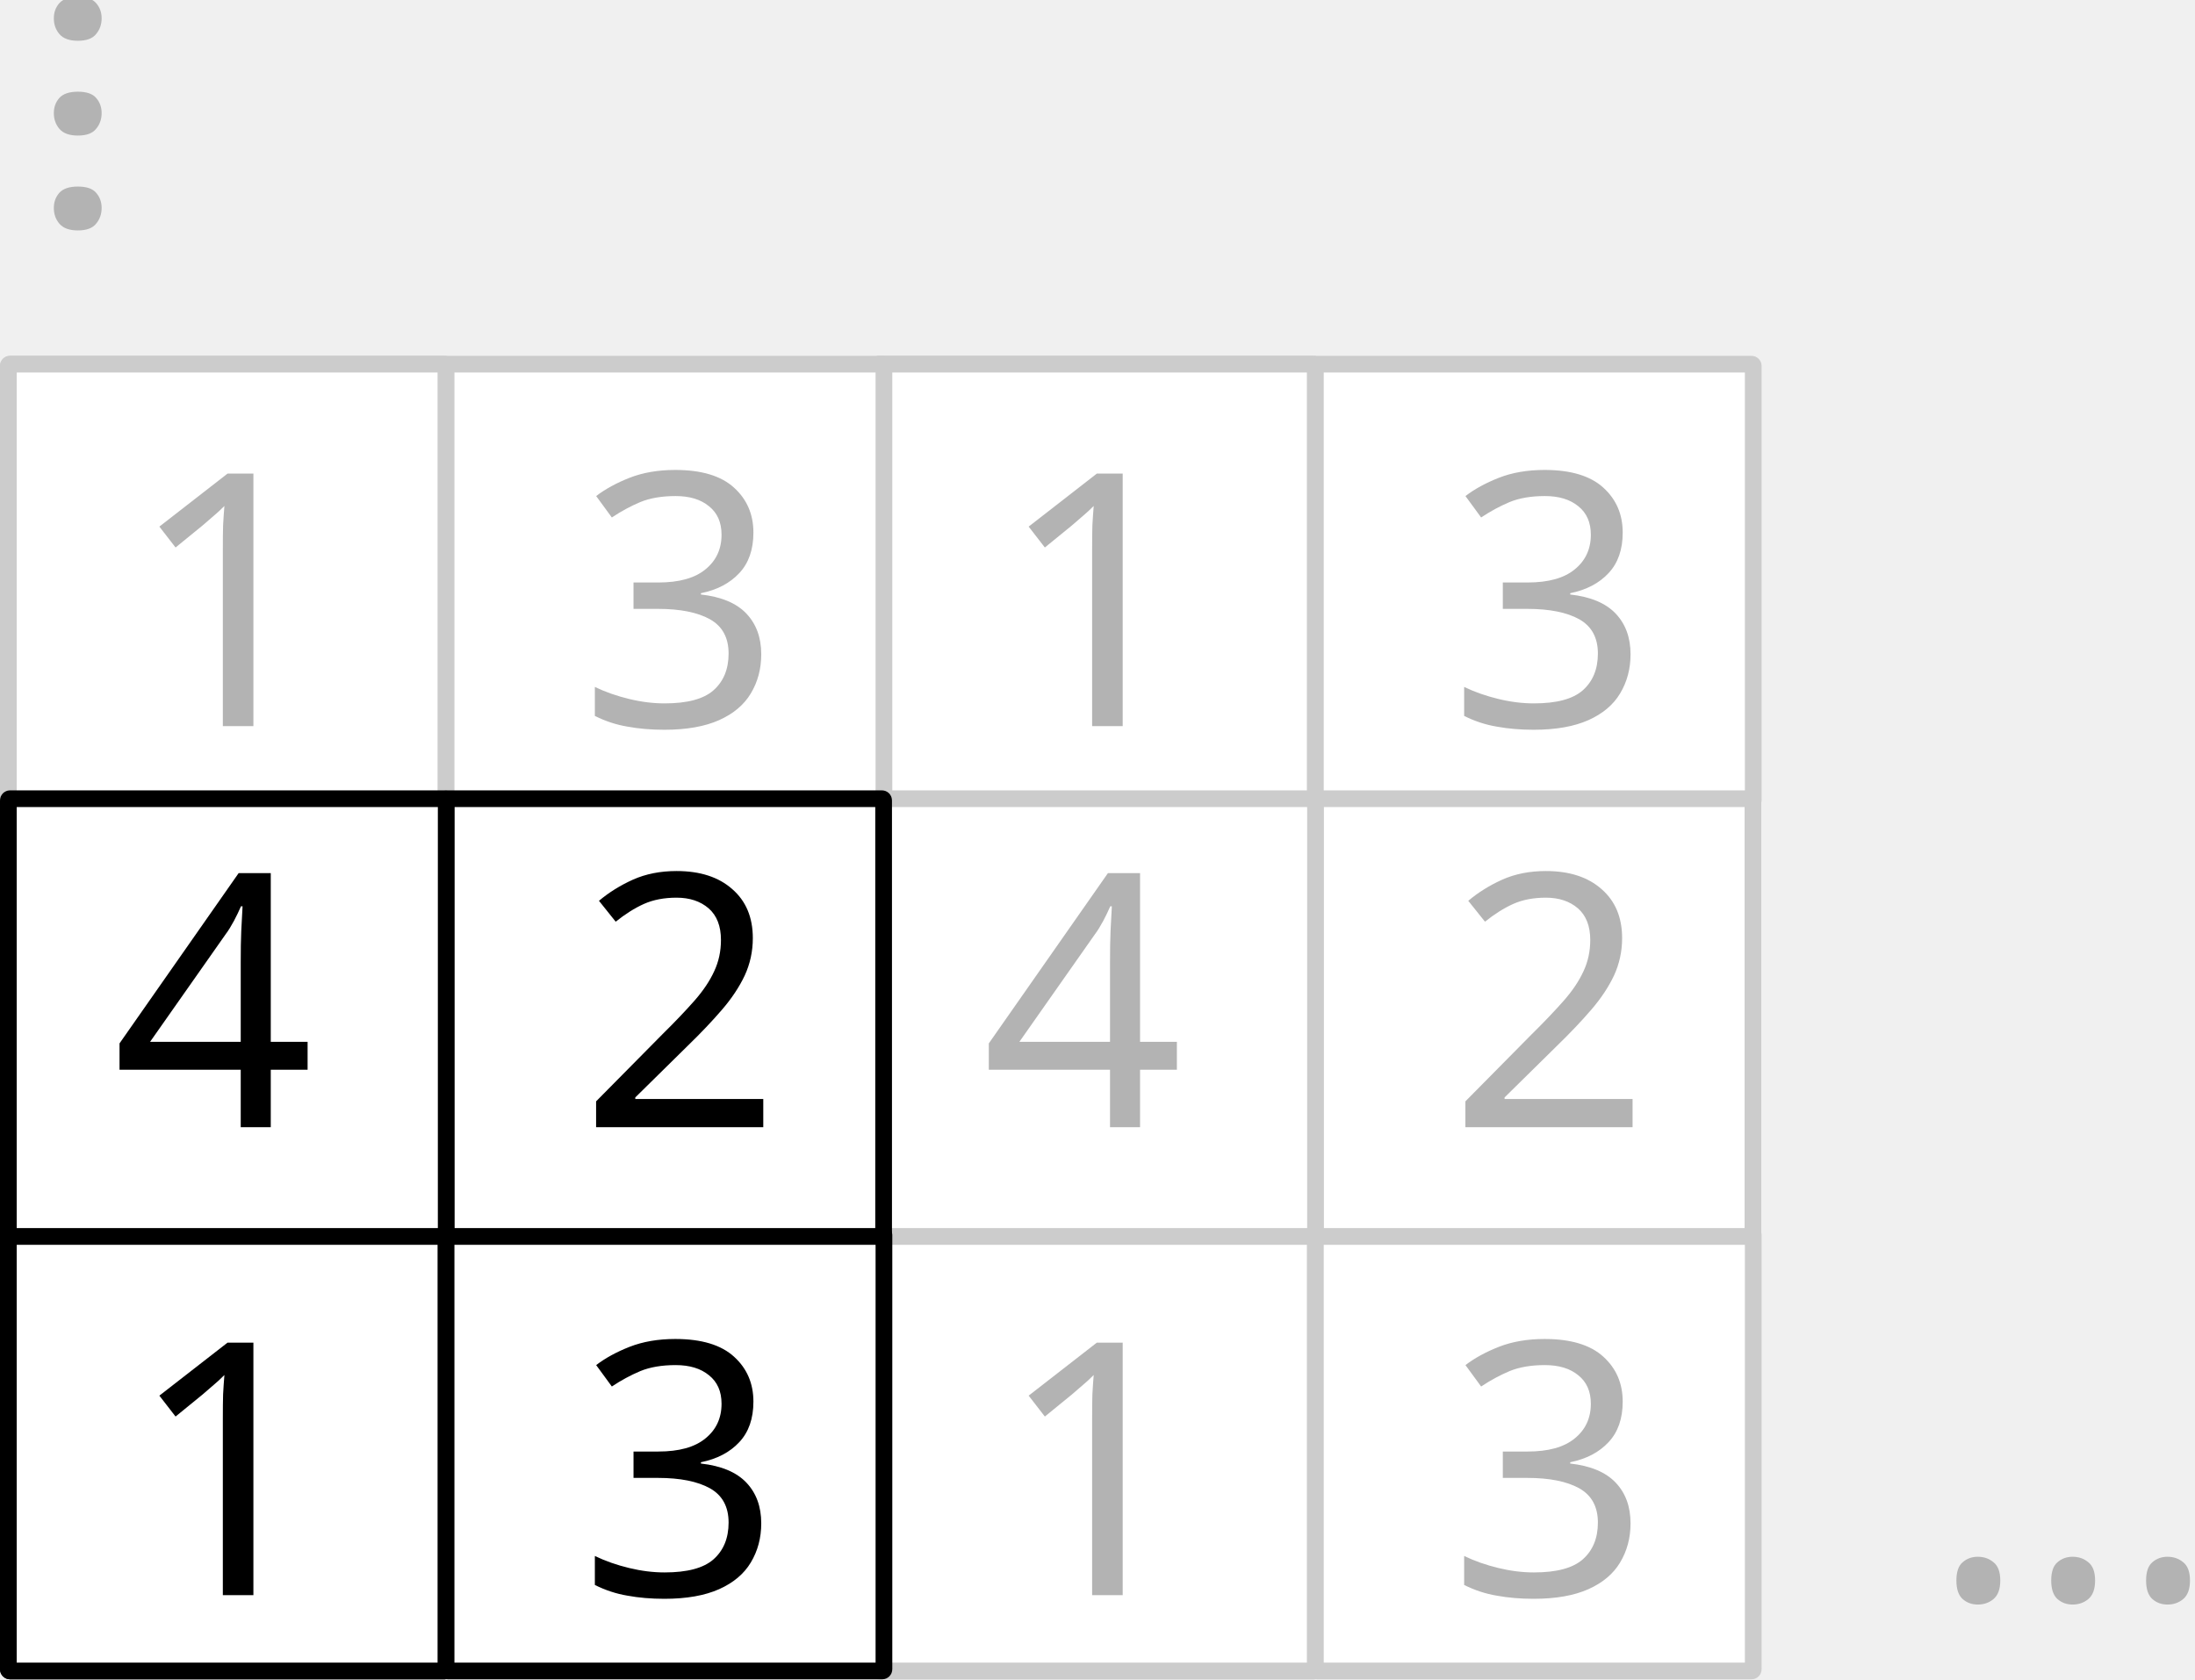
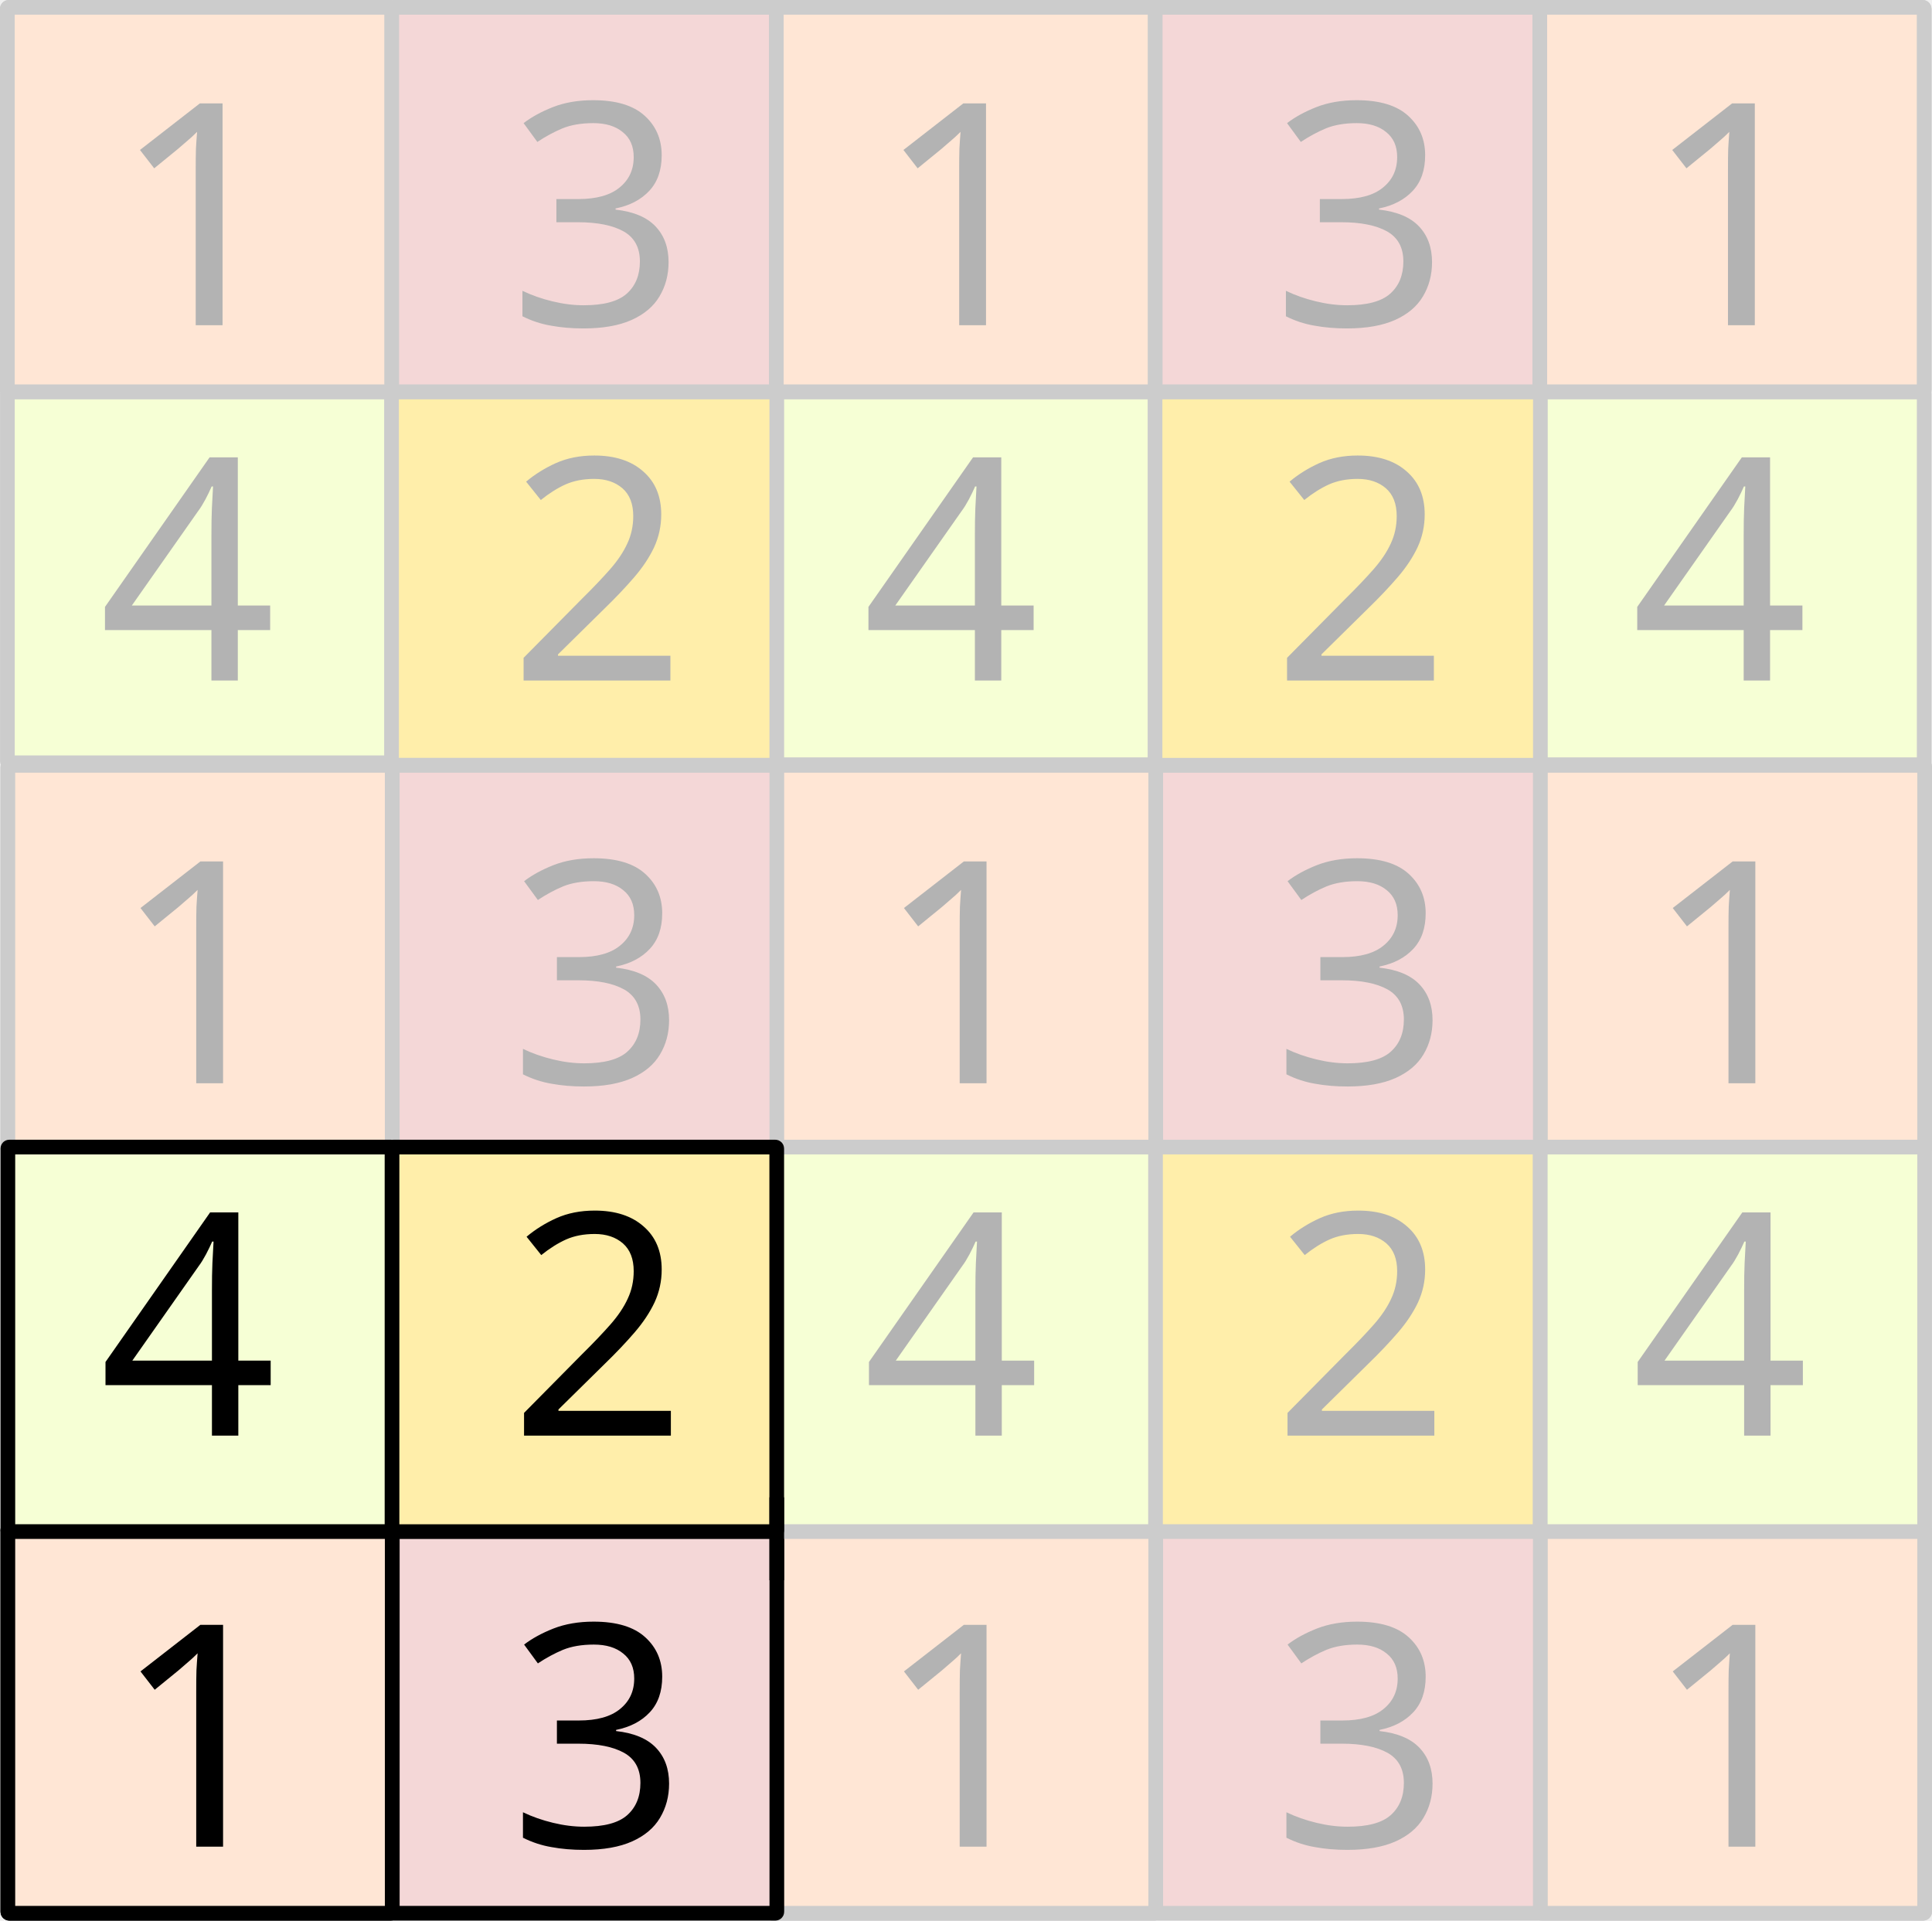
- <svg xmlns="http://www.w3.org/2000/svg" width="131.302mm" height="100.484mm" viewBox="0 0 131.302 100.484" version="1.1" id="svg8">
+ <svg xmlns="http://www.w3.org/2000/svg" width="131.59mm" height="130.826mm" viewBox="0 0 131.59 130.826" version="1.1" id="svg8">
  <defs id="defs2" />
-   <g id="layer1" transform="translate(-55.09206,-18.21257)">
-     <rect ry="0.1" y="40.004" x="107.592" height="26.192" width="26.192" id="rect955" style="opacity:1;fill:#ffffff;fill-opacity:1;fill-rule:nonzero;stroke:#cccccc;stroke-width:1;stroke-linecap:butt;stroke-linejoin:bevel;stroke-miterlimit:4;stroke-dasharray:none;stroke-dashoffset:0;stroke-opacity:1;paint-order:normal" />
-     <rect style="opacity:1;fill:#ffffff;fill-opacity:1;fill-rule:nonzero;stroke:#cccccc;stroke-width:1;stroke-linecap:butt;stroke-linejoin:bevel;stroke-miterlimit:4;stroke-dasharray:none;stroke-dashoffset:0;stroke-opacity:1;paint-order:normal" id="rect957" width="26.192" height="26.192" x="107.592" y="40.004" ry="0.1" />
-     <rect ry="0.1" y="40.004" x="133.776" height="26.192" width="26.192" id="rect959" style="opacity:1;fill:#ffffff;fill-opacity:1;fill-rule:nonzero;stroke:#cccccc;stroke-width:1;stroke-linecap:butt;stroke-linejoin:bevel;stroke-miterlimit:4;stroke-dasharray:none;stroke-dashoffset:0;stroke-opacity:1;paint-order:normal" />
-     <text id="text969" y="61.658" x="114.735" style="font-style:normal;font-variant:normal;font-weight:normal;font-stretch:normal;font-size:4.233px;line-height:125%;font-family:'Univers for UniS 55 Roman';-inkscape-font-specification:'Univers for UniS 55 Roman, ';text-align:start;letter-spacing:0px;word-spacing:0px;writing-mode:lr-tb;text-anchor:start;fill:#b3b3b3;fill-opacity:1;stroke:none;stroke-width:0.265px;stroke-linecap:butt;stroke-linejoin:miter;stroke-opacity:1" xml:space="preserve">
-       <tspan style="font-size:21.167px;fill:#b3b3b3;stroke:none;stroke-width:0.265px" y="61.658" x="114.735" id="tspan967">1</tspan>
-     </text>
-     <text xml:space="preserve" style="font-style:normal;font-variant:normal;font-weight:normal;font-stretch:normal;font-size:4.233px;line-height:125%;font-family:'Univers for UniS 55 Roman';-inkscape-font-specification:'Univers for UniS 55 Roman, ';text-align:start;letter-spacing:0px;word-spacing:0px;writing-mode:lr-tb;text-anchor:start;fill:#b3b3b3;fill-opacity:1;stroke:none;stroke-width:0.265px;stroke-linecap:butt;stroke-linejoin:miter;stroke-opacity:1" x="141.724" y="61.658" id="text973">
-       <tspan id="tspan971" x="141.724" y="61.658" style="font-size:21.167px;fill:#b3b3b3;stroke:none;stroke-width:0.265px">3</tspan>
-     </text>
-     <rect style="opacity:1;fill:#ffffff;fill-opacity:1;fill-rule:nonzero;stroke:#cccccc;stroke-width:1;stroke-linecap:butt;stroke-linejoin:bevel;stroke-miterlimit:4;stroke-dasharray:none;stroke-dashoffset:0;stroke-opacity:1;paint-order:normal" id="rect925" width="26.192" height="26.192" x="55.592" y="40.004" ry="0.1" />
-     <rect ry="0.1" y="40.004" x="55.592" height="26.192" width="26.192" id="rect927" style="opacity:1;fill:#ffffff;fill-opacity:1;fill-rule:nonzero;stroke:#cccccc;stroke-width:1;stroke-linecap:butt;stroke-linejoin:bevel;stroke-miterlimit:4;stroke-dasharray:none;stroke-dashoffset:0;stroke-opacity:1;paint-order:normal" />
-     <rect style="opacity:1;fill:#ffffff;fill-opacity:1;fill-rule:nonzero;stroke:#cccccc;stroke-width:1;stroke-linecap:butt;stroke-linejoin:bevel;stroke-miterlimit:4;stroke-dasharray:none;stroke-dashoffset:0;stroke-opacity:1;paint-order:normal" id="rect929" width="26.192" height="26.192" x="81.776" y="40.004" ry="0.1" />
-     <text xml:space="preserve" style="font-style:normal;font-variant:normal;font-weight:normal;font-stretch:normal;font-size:4.233px;line-height:125%;font-family:'Univers for UniS 55 Roman';-inkscape-font-specification:'Univers for UniS 55 Roman, ';text-align:start;letter-spacing:0px;word-spacing:0px;writing-mode:lr-tb;text-anchor:start;fill:#b3b3b3;fill-opacity:1;stroke:none;stroke-width:0.265px;stroke-linecap:butt;stroke-linejoin:miter;stroke-opacity:1" x="62.735" y="61.658" id="text939">
-       <tspan id="tspan937" x="62.735" y="61.658" style="font-size:21.167px;fill:#b3b3b3;stroke:none;stroke-width:0.265px">1</tspan>
-     </text>
-     <text id="text943" y="61.658" x="89.724" style="font-style:normal;font-variant:normal;font-weight:normal;font-stretch:normal;font-size:4.233px;line-height:125%;font-family:'Univers for UniS 55 Roman';-inkscape-font-specification:'Univers for UniS 55 Roman, ';text-align:start;letter-spacing:0px;word-spacing:0px;writing-mode:lr-tb;text-anchor:start;fill:#b3b3b3;fill-opacity:1;stroke:none;stroke-width:0.265px;stroke-linecap:butt;stroke-linejoin:miter;stroke-opacity:1" xml:space="preserve">
-       <tspan style="font-size:21.167px;fill:#b3b3b3;stroke:none;stroke-width:0.265px" y="61.658" x="89.724" id="tspan941">3</tspan>
-     </text>
-     <rect ry="0.1" y="92.004" x="107.592" height="26.192" width="26.192" id="rect865" style="opacity:1;fill:#ffffff;fill-opacity:1;fill-rule:nonzero;stroke:#cccccc;stroke-width:1;stroke-linecap:butt;stroke-linejoin:bevel;stroke-miterlimit:4;stroke-dasharray:none;stroke-dashoffset:0;stroke-opacity:1;paint-order:normal" />
-     <rect style="opacity:1;fill:#ffffff;fill-opacity:1;fill-rule:nonzero;stroke:#cccccc;stroke-width:1;stroke-linecap:butt;stroke-linejoin:bevel;stroke-miterlimit:4;stroke-dasharray:none;stroke-dashoffset:0;stroke-opacity:1;paint-order:normal" id="rect867" width="26.192" height="26.192" x="107.592" y="92.004" ry="0.1" />
-     <rect ry="0.1" y="92.004" x="133.776" height="26.192" width="26.192" id="rect869" style="opacity:1;fill:#ffffff;fill-opacity:1;fill-rule:nonzero;stroke:#cccccc;stroke-width:1;stroke-linecap:butt;stroke-linejoin:bevel;stroke-miterlimit:4;stroke-dasharray:none;stroke-dashoffset:0;stroke-opacity:1;paint-order:normal" />
-     <rect style="opacity:1;fill:#ffffff;fill-opacity:1;fill-rule:nonzero;stroke:#cccccc;stroke-width:1;stroke-linecap:butt;stroke-linejoin:bevel;stroke-miterlimit:4;stroke-dasharray:none;stroke-dashoffset:0;stroke-opacity:1;paint-order:normal" id="rect871" width="26.192" height="26.192" x="133.759" y="66.004" ry="0.1" />
-     <rect ry="0.1" y="66.004" x="107.592" height="26.192" width="26.192" id="rect875" style="opacity:1;fill:#ffffff;fill-opacity:1;fill-rule:nonzero;stroke:#cccccc;stroke-width:1;stroke-linecap:butt;stroke-linejoin:bevel;stroke-miterlimit:4;stroke-dasharray:none;stroke-dashoffset:0;stroke-opacity:1;paint-order:normal" />
-     <text id="text879" y="113.658" x="114.735" style="font-style:normal;font-variant:normal;font-weight:normal;font-stretch:normal;font-size:4.233px;line-height:125%;font-family:'Univers for UniS 55 Roman';-inkscape-font-specification:'Univers for UniS 55 Roman, ';text-align:start;letter-spacing:0px;word-spacing:0px;writing-mode:lr-tb;text-anchor:start;fill:#b3b3b3;fill-opacity:1;stroke:none;stroke-width:0.265px;stroke-linecap:butt;stroke-linejoin:miter;stroke-opacity:1" xml:space="preserve">
-       <tspan style="font-size:21.167px;fill:#b3b3b3;stroke:none;stroke-width:0.265px" y="113.658" x="114.735" id="tspan877">1</tspan>
-     </text>
-     <text xml:space="preserve" style="font-style:normal;font-variant:normal;font-weight:normal;font-stretch:normal;font-size:4.233px;line-height:125%;font-family:'Univers for UniS 55 Roman';-inkscape-font-specification:'Univers for UniS 55 Roman, ';text-align:start;letter-spacing:0px;word-spacing:0px;writing-mode:lr-tb;text-anchor:start;fill:#b3b3b3;fill-opacity:1;stroke:none;stroke-width:0.265px;stroke-linecap:butt;stroke-linejoin:miter;stroke-opacity:1" x="141.724" y="113.658" id="text883">
-       <tspan id="tspan881" x="141.724" y="113.658" style="font-size:21.167px;fill:#b3b3b3;stroke:none;stroke-width:0.265px">3</tspan>
-     </text>
-     <text id="text887" y="85.658" x="141.735" style="font-style:normal;font-variant:normal;font-weight:normal;font-stretch:normal;font-size:4.233px;line-height:125%;font-family:'Univers for UniS 55 Roman';-inkscape-font-specification:'Univers for UniS 55 Roman, ';text-align:start;letter-spacing:0px;word-spacing:0px;writing-mode:lr-tb;text-anchor:start;fill:#b3b3b3;fill-opacity:1;stroke:none;stroke-width:0.265px;stroke-linecap:butt;stroke-linejoin:miter;stroke-opacity:1" xml:space="preserve">
-       <tspan style="font-size:21.167px;fill:#b3b3b3;stroke:none;stroke-width:0.265px" y="85.658" x="141.735" id="tspan885">2</tspan>
-     </text>
-     <text xml:space="preserve" style="font-style:normal;font-variant:normal;font-weight:normal;font-stretch:normal;font-size:4.233px;line-height:125%;font-family:'Univers for UniS 55 Roman';-inkscape-font-specification:'Univers for UniS 55 Roman, ';text-align:start;letter-spacing:0px;word-spacing:0px;writing-mode:lr-tb;text-anchor:start;fill:#b3b3b3;fill-opacity:1;stroke:none;stroke-width:0.265px;stroke-linecap:butt;stroke-linejoin:miter;stroke-opacity:1" x="113.803" y="85.658" id="text891">
-       <tspan id="tspan889" x="113.803" y="85.658" style="font-size:21.167px;fill:#b3b3b3;stroke:none;stroke-width:0.265px">4</tspan>
-     </text>
+   <g id="layer1" transform="translate(-55.05662,12.12956)">
    <rect style="opacity:1;fill:#ffffff;fill-opacity:1;fill-rule:nonzero;stroke:#000000;stroke-width:1;stroke-linecap:butt;stroke-linejoin:bevel;stroke-miterlimit:4;stroke-dasharray:none;stroke-dashoffset:0;stroke-opacity:1;paint-order:normal" id="rect815" width="26.192" height="26.192" x="55.592" y="92.004" ry="0.1" />
-     <rect ry="0.1" y="92.004" x="55.592" height="26.192" width="26.192" id="rect817" style="opacity:1;fill:#ffffff;fill-opacity:1;fill-rule:nonzero;stroke:#000000;stroke-width:1;stroke-linecap:butt;stroke-linejoin:bevel;stroke-miterlimit:4;stroke-dasharray:none;stroke-dashoffset:0;stroke-opacity:1;paint-order:normal" />
-     <rect style="opacity:1;fill:#ffffff;fill-opacity:1;fill-rule:nonzero;stroke:#000000;stroke-width:1;stroke-linecap:butt;stroke-linejoin:bevel;stroke-miterlimit:4;stroke-dasharray:none;stroke-dashoffset:0;stroke-opacity:1;paint-order:normal" id="rect819" width="26.192" height="26.192" x="81.776" y="92.004" ry="0.1" />
-     <rect ry="0.1" y="66.004" x="81.757" height="26.192" width="26.192" id="rect821" style="opacity:1;fill:#ffffff;fill-opacity:1;fill-rule:nonzero;stroke:#000000;stroke-width:1;stroke-linecap:butt;stroke-linejoin:bevel;stroke-miterlimit:4;stroke-dasharray:none;stroke-dashoffset:0;stroke-opacity:1;paint-order:normal" />
-     <rect style="opacity:1;fill:#ffffff;fill-opacity:1;fill-rule:nonzero;stroke:#000000;stroke-width:1;stroke-linecap:butt;stroke-linejoin:bevel;stroke-miterlimit:4;stroke-dasharray:none;stroke-dashoffset:0;stroke-opacity:1;paint-order:normal" id="rect823" width="26.192" height="26.192" x="55.592" y="66.004" ry="0.1" />
-     <text xml:space="preserve" style="font-style:normal;font-variant:normal;font-weight:normal;font-stretch:normal;font-size:4.233px;line-height:125%;font-family:'Univers for UniS 55 Roman';-inkscape-font-specification:'Univers for UniS 55 Roman, ';text-align:start;letter-spacing:0px;word-spacing:0px;writing-mode:lr-tb;text-anchor:start;fill:#000000;fill-opacity:1;stroke:none;stroke-width:0.265px;stroke-linecap:butt;stroke-linejoin:miter;stroke-opacity:1" x="62.735" y="113.658" id="text827">
-       <tspan id="tspan825" x="62.735" y="113.658" style="font-size:21.167px;stroke-width:0.265px">1</tspan>
-     </text>
-     <text id="text835" y="113.658" x="89.724" style="font-style:normal;font-variant:normal;font-weight:normal;font-stretch:normal;font-size:4.233px;line-height:125%;font-family:'Univers for UniS 55 Roman';-inkscape-font-specification:'Univers for UniS 55 Roman, ';text-align:start;letter-spacing:0px;word-spacing:0px;writing-mode:lr-tb;text-anchor:start;fill:#000000;fill-opacity:1;stroke:none;stroke-width:0.265px;stroke-linecap:butt;stroke-linejoin:miter;stroke-opacity:1" xml:space="preserve">
-       <tspan style="font-size:21.167px;stroke-width:0.265px" y="113.658" x="89.724" id="tspan833">3</tspan>
-     </text>
-     <text xml:space="preserve" style="font-style:normal;font-variant:normal;font-weight:normal;font-stretch:normal;font-size:4.233px;line-height:125%;font-family:'Univers for UniS 55 Roman';-inkscape-font-specification:'Univers for UniS 55 Roman, ';text-align:start;letter-spacing:0px;word-spacing:0px;writing-mode:lr-tb;text-anchor:start;fill:#000000;fill-opacity:1;stroke:none;stroke-width:0.265px;stroke-linecap:butt;stroke-linejoin:miter;stroke-opacity:1" x="89.735" y="85.658" id="text839">
-       <tspan id="tspan837" x="89.735" y="85.658" style="font-size:21.167px;stroke-width:0.265px">2</tspan>
-     </text>
-     <text id="text843" y="85.658" x="61.803" style="font-style:normal;font-variant:normal;font-weight:normal;font-stretch:normal;font-size:4.233px;line-height:125%;font-family:'Univers for UniS 55 Roman';-inkscape-font-specification:'Univers for UniS 55 Roman, ';text-align:start;letter-spacing:0px;word-spacing:0px;writing-mode:lr-tb;text-anchor:start;fill:#000000;fill-opacity:1;stroke:none;stroke-width:0.265px;stroke-linecap:butt;stroke-linejoin:miter;stroke-opacity:1" xml:space="preserve">
-       <tspan style="font-size:21.167px;stroke-width:0.265px" y="85.658" x="61.803" id="tspan841">4</tspan>
-     </text>
    <text id="text1052" y="113.925" x="170.589" style="font-style:normal;font-variant:normal;font-weight:normal;font-stretch:normal;font-size:4.233px;line-height:125%;font-family:'Univers for UniS 55 Roman';-inkscape-font-specification:'Univers for UniS 55 Roman, ';text-align:start;letter-spacing:0px;word-spacing:0px;writing-mode:lr-tb;text-anchor:start;fill:#b3b3b3;fill-opacity:1;stroke:none;stroke-width:0.265px;stroke-linecap:butt;stroke-linejoin:miter;stroke-opacity:1" xml:space="preserve">
      <tspan style="font-size:21.167px;fill:#b3b3b3;stroke:none;stroke-width:0.265px" y="113.925" x="170.589" id="tspan1050">...</tspan>
    </text>
-     <text xml:space="preserve" style="font-style:normal;font-variant:normal;font-weight:normal;font-stretch:normal;font-size:4.233px;line-height:125%;font-family:'Univers for UniS 55 Roman';-inkscape-font-specification:'Univers for UniS 55 Roman, ';text-align:start;letter-spacing:0px;word-spacing:0px;writing-mode:lr-tb;text-anchor:start;fill:#b3b3b3;fill-opacity:1;stroke:none;stroke-width:0.265px;stroke-linecap:butt;stroke-linejoin:miter;stroke-opacity:1" x="16.498" y="-58.609" id="text1056" transform="rotate(90)">
-       <tspan id="tspan1054" x="16.498" y="-58.609" style="font-size:21.167px;fill:#b3b3b3;stroke:none;stroke-width:0.265px">...</tspan>
-     </text>
+     <rect ry="0.1" y="92.004" x="107.592" height="26.192" width="26.192" id="rect865" style="opacity:1;fill:#ffffff;fill-opacity:1;fill-rule:nonzero;stroke:#cccccc;stroke-width:1;stroke-linecap:butt;stroke-linejoin:bevel;stroke-miterlimit:4;stroke-dasharray:none;stroke-dashoffset:0;stroke-opacity:1;paint-order:normal" />
+     <rect style="opacity:1;fill:#ffffff;fill-opacity:1;fill-rule:nonzero;stroke:#cccccc;stroke-width:1;stroke-linecap:butt;stroke-linejoin:bevel;stroke-miterlimit:4;stroke-dasharray:none;stroke-dashoffset:0;stroke-opacity:1;paint-order:normal" id="rect925" width="26.192" height="26.192" x="55.592" y="40.004" ry="0.1" />
+     <rect ry="0.1" y="40.004" x="107.592" height="26.192" width="26.192" id="rect955" style="opacity:1;fill:#ffffff;fill-opacity:1;fill-rule:nonzero;stroke:#cccccc;stroke-width:1;stroke-linecap:butt;stroke-linejoin:bevel;stroke-miterlimit:4;stroke-dasharray:none;stroke-dashoffset:0;stroke-opacity:1;paint-order:normal" />
+     <rect style="opacity:1;fill:#ffffff;fill-opacity:1;fill-rule:nonzero;stroke:#cccccc;stroke-width:1;stroke-linecap:butt;stroke-linejoin:bevel;stroke-miterlimit:4;stroke-dasharray:none;stroke-dashoffset:0;stroke-opacity:1;paint-order:normal" id="rect938" width="26.192" height="26.192" x="159.954" y="40.004" ry="0.1" />
+     <rect style="opacity:1;fill:#ffffff;fill-opacity:1;fill-rule:nonzero;stroke:#cccccc;stroke-width:1;stroke-linecap:butt;stroke-linejoin:bevel;stroke-miterlimit:4;stroke-dasharray:none;stroke-dashoffset:0;stroke-opacity:1;paint-order:normal" id="rect946" width="26.192" height="26.192" x="159.954" y="92.004" ry="0.1" />
+     <rect ry="0.1" y="-11.63" x="55.557" height="26.192" width="26.192" id="rect1022" style="opacity:1;fill:#ffffff;fill-opacity:1;fill-rule:nonzero;stroke:#cccccc;stroke-width:1;stroke-linecap:butt;stroke-linejoin:bevel;stroke-miterlimit:4;stroke-dasharray:none;stroke-dashoffset:0;stroke-opacity:1;paint-order:normal" />
+     <rect style="opacity:1;fill:#ffffff;fill-opacity:1;fill-rule:nonzero;stroke:#cccccc;stroke-width:1;stroke-linecap:butt;stroke-linejoin:bevel;stroke-miterlimit:4;stroke-dasharray:none;stroke-dashoffset:0;stroke-opacity:1;paint-order:normal" id="rect1036" width="26.192" height="26.192" x="107.557" y="-11.63" ry="0.1" />
+     <rect ry="0.1" y="-11.63" x="159.919" height="26.192" width="26.192" id="rect1044" style="opacity:1;fill:#ffffff;fill-opacity:1;fill-rule:nonzero;stroke:#cccccc;stroke-width:1;stroke-linecap:butt;stroke-linejoin:bevel;stroke-miterlimit:4;stroke-dasharray:none;stroke-dashoffset:0;stroke-opacity:1;paint-order:normal" />
+     <g transform="translate(0,-1.13031e-6)" id="g1119" style="fill:#ffe6d5">
+       <rect style="opacity:1;fill:#ffe6d5;fill-opacity:1;fill-rule:nonzero;stroke:#000000;stroke-width:1;stroke-linecap:butt;stroke-linejoin:bevel;stroke-miterlimit:4;stroke-dasharray:none;stroke-dashoffset:0;stroke-opacity:1;paint-order:normal" id="rect817" width="26.192" height="26.192" x="55.592" y="92.004" ry="0.1" />
+       <rect ry="0.1" y="92.004" x="107.592" height="26.192" width="26.192" id="rect867" style="opacity:1;fill:#ffe6d5;fill-opacity:1;fill-rule:nonzero;stroke:#cccccc;stroke-width:1;stroke-linecap:butt;stroke-linejoin:bevel;stroke-miterlimit:4;stroke-dasharray:none;stroke-dashoffset:0;stroke-opacity:1;paint-order:normal" />
+       <rect style="opacity:1;fill:#ffe6d5;fill-opacity:1;fill-rule:nonzero;stroke:#cccccc;stroke-width:1;stroke-linecap:butt;stroke-linejoin:bevel;stroke-miterlimit:4;stroke-dasharray:none;stroke-dashoffset:0;stroke-opacity:1;paint-order:normal" id="rect927" width="26.192" height="26.192" x="55.592" y="40.004" ry="0.1" />
+       <rect ry="0.1" y="40.004" x="107.592" height="26.192" width="26.192" id="rect957" style="opacity:1;fill:#ffe6d5;fill-opacity:1;fill-rule:nonzero;stroke:#cccccc;stroke-width:1;stroke-linecap:butt;stroke-linejoin:bevel;stroke-miterlimit:4;stroke-dasharray:none;stroke-dashoffset:0;stroke-opacity:1;paint-order:normal" />
+       <rect style="opacity:1;fill:#ffe6d5;fill-opacity:1;fill-rule:nonzero;stroke:#cccccc;stroke-width:1;stroke-linecap:butt;stroke-linejoin:bevel;stroke-miterlimit:4;stroke-dasharray:none;stroke-dashoffset:0;stroke-opacity:1;paint-order:normal" id="rect940" width="26.192" height="26.192" x="159.954" y="40.004" ry="0.1" />
+       <rect style="opacity:1;fill:#ffe6d5;fill-opacity:1;fill-rule:nonzero;stroke:#cccccc;stroke-width:1;stroke-linecap:butt;stroke-linejoin:bevel;stroke-miterlimit:4;stroke-dasharray:none;stroke-dashoffset:0;stroke-opacity:1;paint-order:normal" id="rect948" width="26.192" height="26.192" x="159.954" y="92.004" ry="0.1" />
+       <rect ry="0.1" y="-11.63" x="55.557" height="26.192" width="26.192" id="rect1024" style="opacity:1;fill:#ffe6d5;fill-opacity:1;fill-rule:nonzero;stroke:#cccccc;stroke-width:1;stroke-linecap:butt;stroke-linejoin:bevel;stroke-miterlimit:4;stroke-dasharray:none;stroke-dashoffset:0;stroke-opacity:1;paint-order:normal" />
+       <rect style="opacity:1;fill:#ffe6d5;fill-opacity:1;fill-rule:nonzero;stroke:#cccccc;stroke-width:1;stroke-linecap:butt;stroke-linejoin:bevel;stroke-miterlimit:4;stroke-dasharray:none;stroke-dashoffset:0;stroke-opacity:1;paint-order:normal" id="rect1038" width="26.192" height="26.192" x="107.557" y="-11.63" ry="0.1" />
+       <rect ry="0.1" y="-11.63" x="159.919" height="26.192" width="26.192" id="rect1046" style="opacity:1;fill:#ffe6d5;fill-opacity:1;fill-rule:nonzero;stroke:#cccccc;stroke-width:1;stroke-linecap:butt;stroke-linejoin:bevel;stroke-miterlimit:4;stroke-dasharray:none;stroke-dashoffset:0;stroke-opacity:1;paint-order:normal" />
+     </g>
+     <g id="g1157">
+       <text id="text827" y="113.658" x="62.735" style="font-style:normal;font-variant:normal;font-weight:normal;font-stretch:normal;font-size:4.233px;line-height:125%;font-family:'Univers for UniS 55 Roman';-inkscape-font-specification:'Univers for UniS 55 Roman, ';text-align:start;letter-spacing:0px;word-spacing:0px;writing-mode:lr-tb;text-anchor:start;fill:#000000;fill-opacity:1;stroke:none;stroke-width:0.265px;stroke-linecap:butt;stroke-linejoin:miter;stroke-opacity:1" xml:space="preserve">
+         <tspan style="font-size:21.167px;stroke-width:0.265px" y="113.658" x="62.735" id="tspan825">1</tspan>
+       </text>
+       <text xml:space="preserve" style="font-style:normal;font-variant:normal;font-weight:normal;font-stretch:normal;font-size:4.233px;line-height:125%;font-family:'Univers for UniS 55 Roman';-inkscape-font-specification:'Univers for UniS 55 Roman, ';text-align:start;letter-spacing:0px;word-spacing:0px;writing-mode:lr-tb;text-anchor:start;fill:#b3b3b3;fill-opacity:1;stroke:none;stroke-width:0.265px;stroke-linecap:butt;stroke-linejoin:miter;stroke-opacity:1" x="114.735" y="113.658" id="text879">
+         <tspan id="tspan877" x="114.735" y="113.658" style="font-size:21.167px;fill:#b3b3b3;stroke:none;stroke-width:0.265px">1</tspan>
+       </text>
+       <text id="text939" y="61.658" x="62.735" style="font-style:normal;font-variant:normal;font-weight:normal;font-stretch:normal;font-size:4.233px;line-height:125%;font-family:'Univers for UniS 55 Roman';-inkscape-font-specification:'Univers for UniS 55 Roman, ';text-align:start;letter-spacing:0px;word-spacing:0px;writing-mode:lr-tb;text-anchor:start;fill:#b3b3b3;fill-opacity:1;stroke:none;stroke-width:0.265px;stroke-linecap:butt;stroke-linejoin:miter;stroke-opacity:1" xml:space="preserve">
+         <tspan style="font-size:21.167px;fill:#b3b3b3;stroke:none;stroke-width:0.265px" y="61.658" x="62.735" id="tspan937">1</tspan>
+       </text>
+       <text xml:space="preserve" style="font-style:normal;font-variant:normal;font-weight:normal;font-stretch:normal;font-size:4.233px;line-height:125%;font-family:'Univers for UniS 55 Roman';-inkscape-font-specification:'Univers for UniS 55 Roman, ';text-align:start;letter-spacing:0px;word-spacing:0px;writing-mode:lr-tb;text-anchor:start;fill:#b3b3b3;fill-opacity:1;stroke:none;stroke-width:0.265px;stroke-linecap:butt;stroke-linejoin:miter;stroke-opacity:1" x="114.735" y="61.658" id="text969">
+         <tspan id="tspan967" x="114.735" y="61.658" style="font-size:21.167px;fill:#b3b3b3;stroke:none;stroke-width:0.265px">1</tspan>
+       </text>
+       <text id="text944" y="61.658" x="167.097" style="font-style:normal;font-variant:normal;font-weight:normal;font-stretch:normal;font-size:4.233px;line-height:125%;font-family:'Univers for UniS 55 Roman';-inkscape-font-specification:'Univers for UniS 55 Roman, ';text-align:start;letter-spacing:0px;word-spacing:0px;writing-mode:lr-tb;text-anchor:start;fill:#b3b3b3;fill-opacity:1;stroke:none;stroke-width:0.265px;stroke-linecap:butt;stroke-linejoin:miter;stroke-opacity:1" xml:space="preserve">
+         <tspan style="font-size:21.167px;fill:#b3b3b3;stroke:none;stroke-width:0.265px" y="61.658" x="167.097" id="tspan942">1</tspan>
+       </text>
+       <text id="text952" y="113.658" x="167.097" style="font-style:normal;font-variant:normal;font-weight:normal;font-stretch:normal;font-size:4.233px;line-height:125%;font-family:'Univers for UniS 55 Roman';-inkscape-font-specification:'Univers for UniS 55 Roman, ';text-align:start;letter-spacing:0px;word-spacing:0px;writing-mode:lr-tb;text-anchor:start;fill:#b3b3b3;fill-opacity:1;stroke:none;stroke-width:0.265px;stroke-linecap:butt;stroke-linejoin:miter;stroke-opacity:1" xml:space="preserve">
+         <tspan style="font-size:21.167px;fill:#b3b3b3;stroke:none;stroke-width:0.265px" y="113.658" x="167.097" id="tspan950">1</tspan>
+       </text>
+       <text xml:space="preserve" style="font-style:normal;font-variant:normal;font-weight:normal;font-stretch:normal;font-size:4.233px;line-height:125%;font-family:'Univers for UniS 55 Roman';-inkscape-font-specification:'Univers for UniS 55 Roman, ';text-align:start;letter-spacing:0px;word-spacing:0px;writing-mode:lr-tb;text-anchor:start;fill:#b3b3b3;fill-opacity:1;stroke:none;stroke-width:0.265px;stroke-linecap:butt;stroke-linejoin:miter;stroke-opacity:1" x="62.699" y="10.024" id="text1030">
+         <tspan id="tspan1028" x="62.699" y="10.024" style="font-size:21.167px;fill:#b3b3b3;stroke:none;stroke-width:0.265px">1</tspan>
+       </text>
+       <text id="text1042" y="10.024" x="114.699" style="font-style:normal;font-variant:normal;font-weight:normal;font-stretch:normal;font-size:4.233px;line-height:125%;font-family:'Univers for UniS 55 Roman';-inkscape-font-specification:'Univers for UniS 55 Roman, ';text-align:start;letter-spacing:0px;word-spacing:0px;writing-mode:lr-tb;text-anchor:start;fill:#b3b3b3;fill-opacity:1;stroke:none;stroke-width:0.265px;stroke-linecap:butt;stroke-linejoin:miter;stroke-opacity:1" xml:space="preserve">
+         <tspan style="font-size:21.167px;fill:#b3b3b3;stroke:none;stroke-width:0.265px" y="10.024" x="114.699" id="tspan1040">1</tspan>
+       </text>
+       <text xml:space="preserve" style="font-style:normal;font-variant:normal;font-weight:normal;font-stretch:normal;font-size:4.233px;line-height:125%;font-family:'Univers for UniS 55 Roman';-inkscape-font-specification:'Univers for UniS 55 Roman, ';text-align:start;letter-spacing:0px;word-spacing:0px;writing-mode:lr-tb;text-anchor:start;fill:#b3b3b3;fill-opacity:1;stroke:none;stroke-width:0.265px;stroke-linecap:butt;stroke-linejoin:miter;stroke-opacity:1" x="167.061" y="10.024" id="text1050">
+         <tspan id="tspan1048" x="167.061" y="10.024" style="font-size:21.167px;fill:#b3b3b3;stroke:none;stroke-width:0.265px">1</tspan>
+       </text>
+     </g>
+     <g transform="translate(4.9348955e-8,-1.13031e-6)" id="g1232" style="fill:#f4d7d7">
+       <rect style="opacity:1;fill:#f4d7d7;fill-opacity:1;fill-rule:nonzero;stroke:#cccccc;stroke-width:1;stroke-linecap:butt;stroke-linejoin:bevel;stroke-miterlimit:4;stroke-dasharray:none;stroke-dashoffset:0;stroke-opacity:1;paint-order:normal" id="rect869" width="26.192" height="26.192" x="133.776" y="92.004" ry="0.1" />
+       <rect style="opacity:1;fill:#f4d7d7;fill-opacity:1;fill-rule:nonzero;stroke:#cccccc;stroke-width:1;stroke-linecap:butt;stroke-linejoin:bevel;stroke-miterlimit:4;stroke-dasharray:none;stroke-dashoffset:0;stroke-opacity:1;paint-order:normal" id="rect959" width="26.192" height="26.192" x="133.776" y="40.004" ry="0.1" />
+       <rect ry="0.1" y="40.004" x="81.776" height="26.192" width="26.192" id="rect929" style="opacity:1;fill:#f4d7d7;fill-opacity:1;fill-rule:nonzero;stroke:#cccccc;stroke-width:1;stroke-linecap:butt;stroke-linejoin:bevel;stroke-miterlimit:4;stroke-dasharray:none;stroke-dashoffset:0;stroke-opacity:1;paint-order:normal" />
+       <rect ry="0.1" y="-11.63" x="133.74" height="26.192" width="26.192" id="rect1016" style="opacity:1;fill:#f4d7d7;fill-opacity:1;fill-rule:nonzero;stroke:#cccccc;stroke-width:1;stroke-linecap:butt;stroke-linejoin:bevel;stroke-miterlimit:4;stroke-dasharray:none;stroke-dashoffset:0;stroke-opacity:1;paint-order:normal" />
+       <rect style="opacity:1;fill:#f4d7d7;fill-opacity:1;fill-rule:nonzero;stroke:#cccccc;stroke-width:1;stroke-linecap:butt;stroke-linejoin:bevel;stroke-miterlimit:4;stroke-dasharray:none;stroke-dashoffset:0;stroke-opacity:1;paint-order:normal" id="rect1026" width="26.192" height="26.192" x="81.74" y="-11.63" ry="0.1" />
+     </g>
+     <g id="g1367">
+       <rect style="opacity:1;fill:#f4d7d7;fill-opacity:1;fill-rule:nonzero;stroke:#000000;stroke-width:1;stroke-linecap:square;stroke-linejoin:miter;stroke-miterlimit:4;stroke-dasharray:none;stroke-dashoffset:0;stroke-opacity:1;paint-order:normal" id="rect819" width="26.192" height="26.192" x="81.776" y="92.004" ry="0.1" transform="translate(1.0416667e-6,-1.14375e-6)" />
+       <g id="g1261">
+         <text xml:space="preserve" style="font-style:normal;font-variant:normal;font-weight:normal;font-stretch:normal;font-size:4.233px;line-height:125%;font-family:'Univers for UniS 55 Roman';-inkscape-font-specification:'Univers for UniS 55 Roman, ';text-align:start;letter-spacing:0px;word-spacing:0px;writing-mode:lr-tb;text-anchor:start;fill:#b3b3b3;fill-opacity:1;stroke:none;stroke-width:0.265px;stroke-linecap:butt;stroke-linejoin:miter;stroke-opacity:1" x="141.724" y="113.658" id="text883">
+           <tspan id="tspan881" x="141.724" y="113.658" style="font-size:21.167px;fill:#b3b3b3;stroke:none;stroke-width:0.265px">3</tspan>
+         </text>
+         <text xml:space="preserve" style="font-style:normal;font-variant:normal;font-weight:normal;font-stretch:normal;font-size:4.233px;line-height:125%;font-family:'Univers for UniS 55 Roman';-inkscape-font-specification:'Univers for UniS 55 Roman, ';text-align:start;letter-spacing:0px;word-spacing:0px;writing-mode:lr-tb;text-anchor:start;fill:#b3b3b3;fill-opacity:1;stroke:none;stroke-width:0.265px;stroke-linecap:butt;stroke-linejoin:miter;stroke-opacity:1" x="141.724" y="61.658" id="text973">
+           <tspan id="tspan971" x="141.724" y="61.658" style="font-size:21.167px;fill:#b3b3b3;stroke:none;stroke-width:0.265px">3</tspan>
+         </text>
+         <text id="text943" y="61.658" x="89.724" style="font-style:normal;font-variant:normal;font-weight:normal;font-stretch:normal;font-size:4.233px;line-height:125%;font-family:'Univers for UniS 55 Roman';-inkscape-font-specification:'Univers for UniS 55 Roman, ';text-align:start;letter-spacing:0px;word-spacing:0px;writing-mode:lr-tb;text-anchor:start;fill:#b3b3b3;fill-opacity:1;stroke:none;stroke-width:0.265px;stroke-linecap:butt;stroke-linejoin:miter;stroke-opacity:1" xml:space="preserve">
+           <tspan style="font-size:21.167px;fill:#b3b3b3;stroke:none;stroke-width:0.265px" y="61.658" x="89.724" id="tspan941">3</tspan>
+         </text>
+         <text id="text1020" y="10.024" x="141.689" style="font-style:normal;font-variant:normal;font-weight:normal;font-stretch:normal;font-size:4.233px;line-height:125%;font-family:'Univers for UniS 55 Roman';-inkscape-font-specification:'Univers for UniS 55 Roman, ';text-align:start;letter-spacing:0px;word-spacing:0px;writing-mode:lr-tb;text-anchor:start;fill:#b3b3b3;fill-opacity:1;stroke:none;stroke-width:0.265px;stroke-linecap:butt;stroke-linejoin:miter;stroke-opacity:1" xml:space="preserve">
+           <tspan style="font-size:21.167px;fill:#b3b3b3;stroke:none;stroke-width:0.265px" y="10.024" x="141.689" id="tspan1018">3</tspan>
+         </text>
+         <text xml:space="preserve" style="font-style:normal;font-variant:normal;font-weight:normal;font-stretch:normal;font-size:4.233px;line-height:125%;font-family:'Univers for UniS 55 Roman';-inkscape-font-specification:'Univers for UniS 55 Roman, ';text-align:start;letter-spacing:0px;word-spacing:0px;writing-mode:lr-tb;text-anchor:start;fill:#b3b3b3;fill-opacity:1;stroke:none;stroke-width:0.265px;stroke-linecap:butt;stroke-linejoin:miter;stroke-opacity:1" x="89.689" y="10.024" id="text1034">
+           <tspan id="tspan1032" x="89.689" y="10.024" style="font-size:21.167px;fill:#b3b3b3;stroke:none;stroke-width:0.265px">3</tspan>
+         </text>
+         <text id="text835" y="113.658" x="89.724" style="font-style:normal;font-variant:normal;font-weight:normal;font-stretch:normal;font-size:4.233px;line-height:125%;font-family:'Univers for UniS 55 Roman';-inkscape-font-specification:'Univers for UniS 55 Roman, ';text-align:start;letter-spacing:0px;word-spacing:0px;writing-mode:lr-tb;text-anchor:start;fill:#000000;fill-opacity:1;stroke:none;stroke-width:0.265px;stroke-linecap:butt;stroke-linejoin:miter;stroke-opacity:1" xml:space="preserve">
+           <tspan style="font-size:21.167px;stroke-width:0.265px" y="113.658" x="89.724" id="tspan833">3</tspan>
+         </text>
+       </g>
+     </g>
+     <g id="g1287" style="fill:#f6ffd5">
+       <rect style="opacity:1;fill:#f6ffd5;fill-opacity:1;fill-rule:nonzero;stroke:#cccccc;stroke-width:1;stroke-linecap:butt;stroke-linejoin:bevel;stroke-miterlimit:4;stroke-dasharray:none;stroke-dashoffset:0;stroke-opacity:1;paint-order:normal" id="rect875" width="26.192" height="26.192" x="107.592" y="66.004" ry="0.1" />
+       <rect ry="0.1" y="14.571" x="107.827" height="25.391" width="25.925" id="rect872" style="opacity:1;fill:#f6ffd5;fill-opacity:1;fill-rule:nonzero;stroke:#cccccc;stroke-width:1;stroke-linecap:butt;stroke-linejoin:bevel;stroke-miterlimit:4;stroke-dasharray:none;stroke-dashoffset:0;stroke-opacity:1;paint-order:normal" />
+       <rect style="opacity:1;fill:#f6ffd5;fill-opacity:1;fill-rule:nonzero;stroke:#cccccc;stroke-width:1;stroke-linecap:butt;stroke-linejoin:bevel;stroke-miterlimit:4;stroke-dasharray:none;stroke-dashoffset:0;stroke-opacity:1;paint-order:normal" id="rect884" width="26.192" height="25.257" x="55.56" y="14.571" ry="0.1" />
+       <rect ry="0.1" y="66.004" x="159.954" height="26.192" width="26.192" id="rect954" style="opacity:1;fill:#f6ffd5;fill-opacity:1;fill-rule:nonzero;stroke:#cccccc;stroke-width:1;stroke-linecap:butt;stroke-linejoin:bevel;stroke-miterlimit:4;stroke-dasharray:none;stroke-dashoffset:0;stroke-opacity:1;paint-order:normal" />
+       <rect style="opacity:1;fill:#f6ffd5;fill-opacity:1;fill-rule:nonzero;stroke:#cccccc;stroke-width:1;stroke-linecap:butt;stroke-linejoin:bevel;stroke-miterlimit:4;stroke-dasharray:none;stroke-dashoffset:0;stroke-opacity:1;paint-order:normal" id="rect960" width="26.192" height="25.391" x="159.922" y="14.571" ry="0.1" />
+       <rect ry="0.1" y="66.004" x="55.592" height="26.192" width="26.192" id="rect823" style="opacity:1;fill:#f6ffd5;fill-opacity:1;fill-rule:nonzero;stroke:#000000;stroke-width:1;stroke-linecap:butt;stroke-linejoin:bevel;stroke-miterlimit:4;stroke-dasharray:none;stroke-dashoffset:0;stroke-opacity:1;paint-order:normal" />
+     </g>
+     <g id="g1316">
+       <text id="text891" y="85.658" x="113.803" style="font-style:normal;font-variant:normal;font-weight:normal;font-stretch:normal;font-size:4.233px;line-height:125%;font-family:'Univers for UniS 55 Roman';-inkscape-font-specification:'Univers for UniS 55 Roman, ';text-align:start;letter-spacing:0px;word-spacing:0px;writing-mode:lr-tb;text-anchor:start;fill:#b3b3b3;fill-opacity:1;stroke:none;stroke-width:0.265px;stroke-linecap:butt;stroke-linejoin:miter;stroke-opacity:1" xml:space="preserve">
+         <tspan style="font-size:21.167px;fill:#b3b3b3;stroke:none;stroke-width:0.265px" y="85.658" x="113.803" id="tspan889">4</tspan>
+       </text>
+       <text xml:space="preserve" style="font-style:normal;font-variant:normal;font-weight:normal;font-stretch:normal;font-size:4.233px;line-height:125%;font-family:'Univers for UniS 55 Roman';-inkscape-font-specification:'Univers for UniS 55 Roman, ';text-align:start;letter-spacing:0px;word-spacing:0px;writing-mode:lr-tb;text-anchor:start;fill:#b3b3b3;fill-opacity:1;stroke:none;stroke-width:0.265px;stroke-linecap:butt;stroke-linejoin:miter;stroke-opacity:1" x="113.771" y="34.224" id="text880">
+         <tspan id="tspan878" x="113.771" y="34.224" style="font-size:21.167px;fill:#b3b3b3;stroke:none;stroke-width:0.265px">4</tspan>
+       </text>
+       <text id="text892" y="34.224" x="61.771" style="font-style:normal;font-variant:normal;font-weight:normal;font-stretch:normal;font-size:4.233px;line-height:125%;font-family:'Univers for UniS 55 Roman';-inkscape-font-specification:'Univers for UniS 55 Roman, ';text-align:start;letter-spacing:0px;word-spacing:0px;writing-mode:lr-tb;text-anchor:start;fill:#b3b3b3;fill-opacity:1;stroke:none;stroke-width:0.265px;stroke-linecap:butt;stroke-linejoin:miter;stroke-opacity:1" xml:space="preserve">
+         <tspan style="font-size:21.167px;fill:#b3b3b3;stroke-width:0.265px" y="34.224" x="61.771" id="tspan890">4</tspan>
+       </text>
+       <text xml:space="preserve" style="font-style:normal;font-variant:normal;font-weight:normal;font-stretch:normal;font-size:4.233px;line-height:125%;font-family:'Univers for UniS 55 Roman';-inkscape-font-specification:'Univers for UniS 55 Roman, ';text-align:start;letter-spacing:0px;word-spacing:0px;writing-mode:lr-tb;text-anchor:start;fill:#b3b3b3;fill-opacity:1;stroke:none;stroke-width:0.265px;stroke-linecap:butt;stroke-linejoin:miter;stroke-opacity:1" x="166.166" y="85.658" id="text958">
+         <tspan id="tspan956" x="166.166" y="85.658" style="font-size:21.167px;fill:#b3b3b3;stroke:none;stroke-width:0.265px">4</tspan>
+       </text>
+       <text id="text964" y="34.224" x="166.133" style="font-style:normal;font-variant:normal;font-weight:normal;font-stretch:normal;font-size:4.233px;line-height:125%;font-family:'Univers for UniS 55 Roman';-inkscape-font-specification:'Univers for UniS 55 Roman, ';text-align:start;letter-spacing:0px;word-spacing:0px;writing-mode:lr-tb;text-anchor:start;fill:#b3b3b3;fill-opacity:1;stroke:none;stroke-width:0.265px;stroke-linecap:butt;stroke-linejoin:miter;stroke-opacity:1" xml:space="preserve">
+         <tspan style="font-size:21.167px;fill:#b3b3b3;stroke:none;stroke-width:0.265px" y="34.224" x="166.133" id="tspan962">4</tspan>
+       </text>
+       <text xml:space="preserve" style="font-style:normal;font-variant:normal;font-weight:normal;font-stretch:normal;font-size:4.233px;line-height:125%;font-family:'Univers for UniS 55 Roman';-inkscape-font-specification:'Univers for UniS 55 Roman, ';text-align:start;letter-spacing:0px;word-spacing:0px;writing-mode:lr-tb;text-anchor:start;fill:#000000;fill-opacity:1;stroke:none;stroke-width:0.265px;stroke-linecap:butt;stroke-linejoin:miter;stroke-opacity:1" x="61.803" y="85.658" id="text843">
+         <tspan id="tspan841" x="61.803" y="85.658" style="font-size:21.167px;stroke-width:0.265px">4</tspan>
+       </text>
+     </g>
+     <g id="g1350">
+       <g style="fill:#ffeeaa" id="g1187">
+         <rect style="opacity:1;fill:#ffeeaa;fill-opacity:1;fill-rule:nonzero;stroke:#cccccc;stroke-width:1;stroke-linecap:butt;stroke-linejoin:bevel;stroke-miterlimit:4;stroke-dasharray:none;stroke-dashoffset:0;stroke-opacity:1;paint-order:normal" id="rect871" width="26.192" height="26.192" x="133.759" y="66.004" ry="0.1" />
+         <rect ry="0.1" y="14.571" x="133.727" height="25.425" width="26.246" id="rect870" style="opacity:1;fill:#ffeeaa;fill-opacity:1;fill-rule:nonzero;stroke:#cccccc;stroke-width:1;stroke-linecap:butt;stroke-linejoin:bevel;stroke-miterlimit:4;stroke-dasharray:none;stroke-dashoffset:0;stroke-opacity:1;paint-order:normal" />
+         <rect style="opacity:1;fill:#ffeeaa;fill-opacity:1;fill-rule:nonzero;stroke:#cccccc;stroke-width:1;stroke-linecap:butt;stroke-linejoin:bevel;stroke-miterlimit:4;stroke-dasharray:none;stroke-dashoffset:0;stroke-opacity:1;paint-order:normal" id="rect882" width="26.24" height="25.42" x="81.725" y="14.571" ry="0.1" />
+         <rect ry="0.1" y="66.004" x="81.757" height="26.198" width="26.204" id="rect821" style="opacity:1;fill:#ffeeaa;fill-opacity:1;fill-rule:nonzero;stroke:#000000;stroke-width:1;stroke-linecap:square;stroke-linejoin:miter;stroke-miterlimit:4;stroke-dasharray:none;stroke-dashoffset:0;stroke-opacity:1;paint-order:normal" />
+       </g>
+       <g id="g1210">
+         <text id="text887" y="85.658" x="141.735" style="font-style:normal;font-variant:normal;font-weight:normal;font-stretch:normal;font-size:4.233px;line-height:125%;font-family:'Univers for UniS 55 Roman';-inkscape-font-specification:'Univers for UniS 55 Roman, ';text-align:start;letter-spacing:0px;word-spacing:0px;writing-mode:lr-tb;text-anchor:start;fill:#b3b3b3;fill-opacity:1;stroke:none;stroke-width:0.265px;stroke-linecap:butt;stroke-linejoin:miter;stroke-opacity:1" xml:space="preserve">
+           <tspan style="font-size:21.167px;fill:#b3b3b3;stroke:none;stroke-width:0.265px" y="85.658" x="141.735" id="tspan885">2</tspan>
+         </text>
+         <text xml:space="preserve" style="font-style:normal;font-variant:normal;font-weight:normal;font-stretch:normal;font-size:4.233px;line-height:125%;font-family:'Univers for UniS 55 Roman';-inkscape-font-specification:'Univers for UniS 55 Roman, ';text-align:start;letter-spacing:0px;word-spacing:0px;writing-mode:lr-tb;text-anchor:start;fill:#b3b3b3;fill-opacity:1;stroke:none;stroke-width:0.265px;stroke-linecap:butt;stroke-linejoin:miter;stroke-opacity:1" x="141.702" y="34.224" id="text876">
+           <tspan id="tspan874" x="141.702" y="34.224" style="font-size:21.167px;fill:#b3b3b3;stroke:none;stroke-width:0.265px">2</tspan>
+         </text>
+         <text id="text888" y="34.224" x="89.702" style="font-style:normal;font-variant:normal;font-weight:normal;font-stretch:normal;font-size:4.233px;line-height:125%;font-family:'Univers for UniS 55 Roman';-inkscape-font-specification:'Univers for UniS 55 Roman, ';text-align:start;letter-spacing:0px;word-spacing:0px;writing-mode:lr-tb;text-anchor:start;fill:#b3b3b3;fill-opacity:1;stroke:none;stroke-width:0.265px;stroke-linecap:butt;stroke-linejoin:miter;stroke-opacity:1" xml:space="preserve">
+           <tspan style="font-size:21.167px;fill:#b3b3b3;stroke-width:0.265px" y="34.224" x="89.702" id="tspan886">2</tspan>
+         </text>
+         <text xml:space="preserve" style="font-style:normal;font-variant:normal;font-weight:normal;font-stretch:normal;font-size:4.233px;line-height:125%;font-family:'Univers for UniS 55 Roman';-inkscape-font-specification:'Univers for UniS 55 Roman, ';text-align:start;letter-spacing:0px;word-spacing:0px;writing-mode:lr-tb;text-anchor:start;fill:#000000;fill-opacity:1;stroke:none;stroke-width:0.265px;stroke-linecap:butt;stroke-linejoin:miter;stroke-opacity:1" x="89.735" y="85.658" id="text839">
+           <tspan id="tspan837" x="89.735" y="85.658" style="font-size:21.167px;stroke-width:0.265px">2</tspan>
+         </text>
+       </g>
+     </g>
+     <path style="fill:none;fill-rule:evenodd;stroke:#000000;stroke-width:1;stroke-linecap:butt;stroke-linejoin:miter;stroke-miterlimit:4;stroke-dasharray:none;stroke-opacity:1" d="m 107.964,89.865 v 5.646" id="path1369" />
  </g>
</svg>
